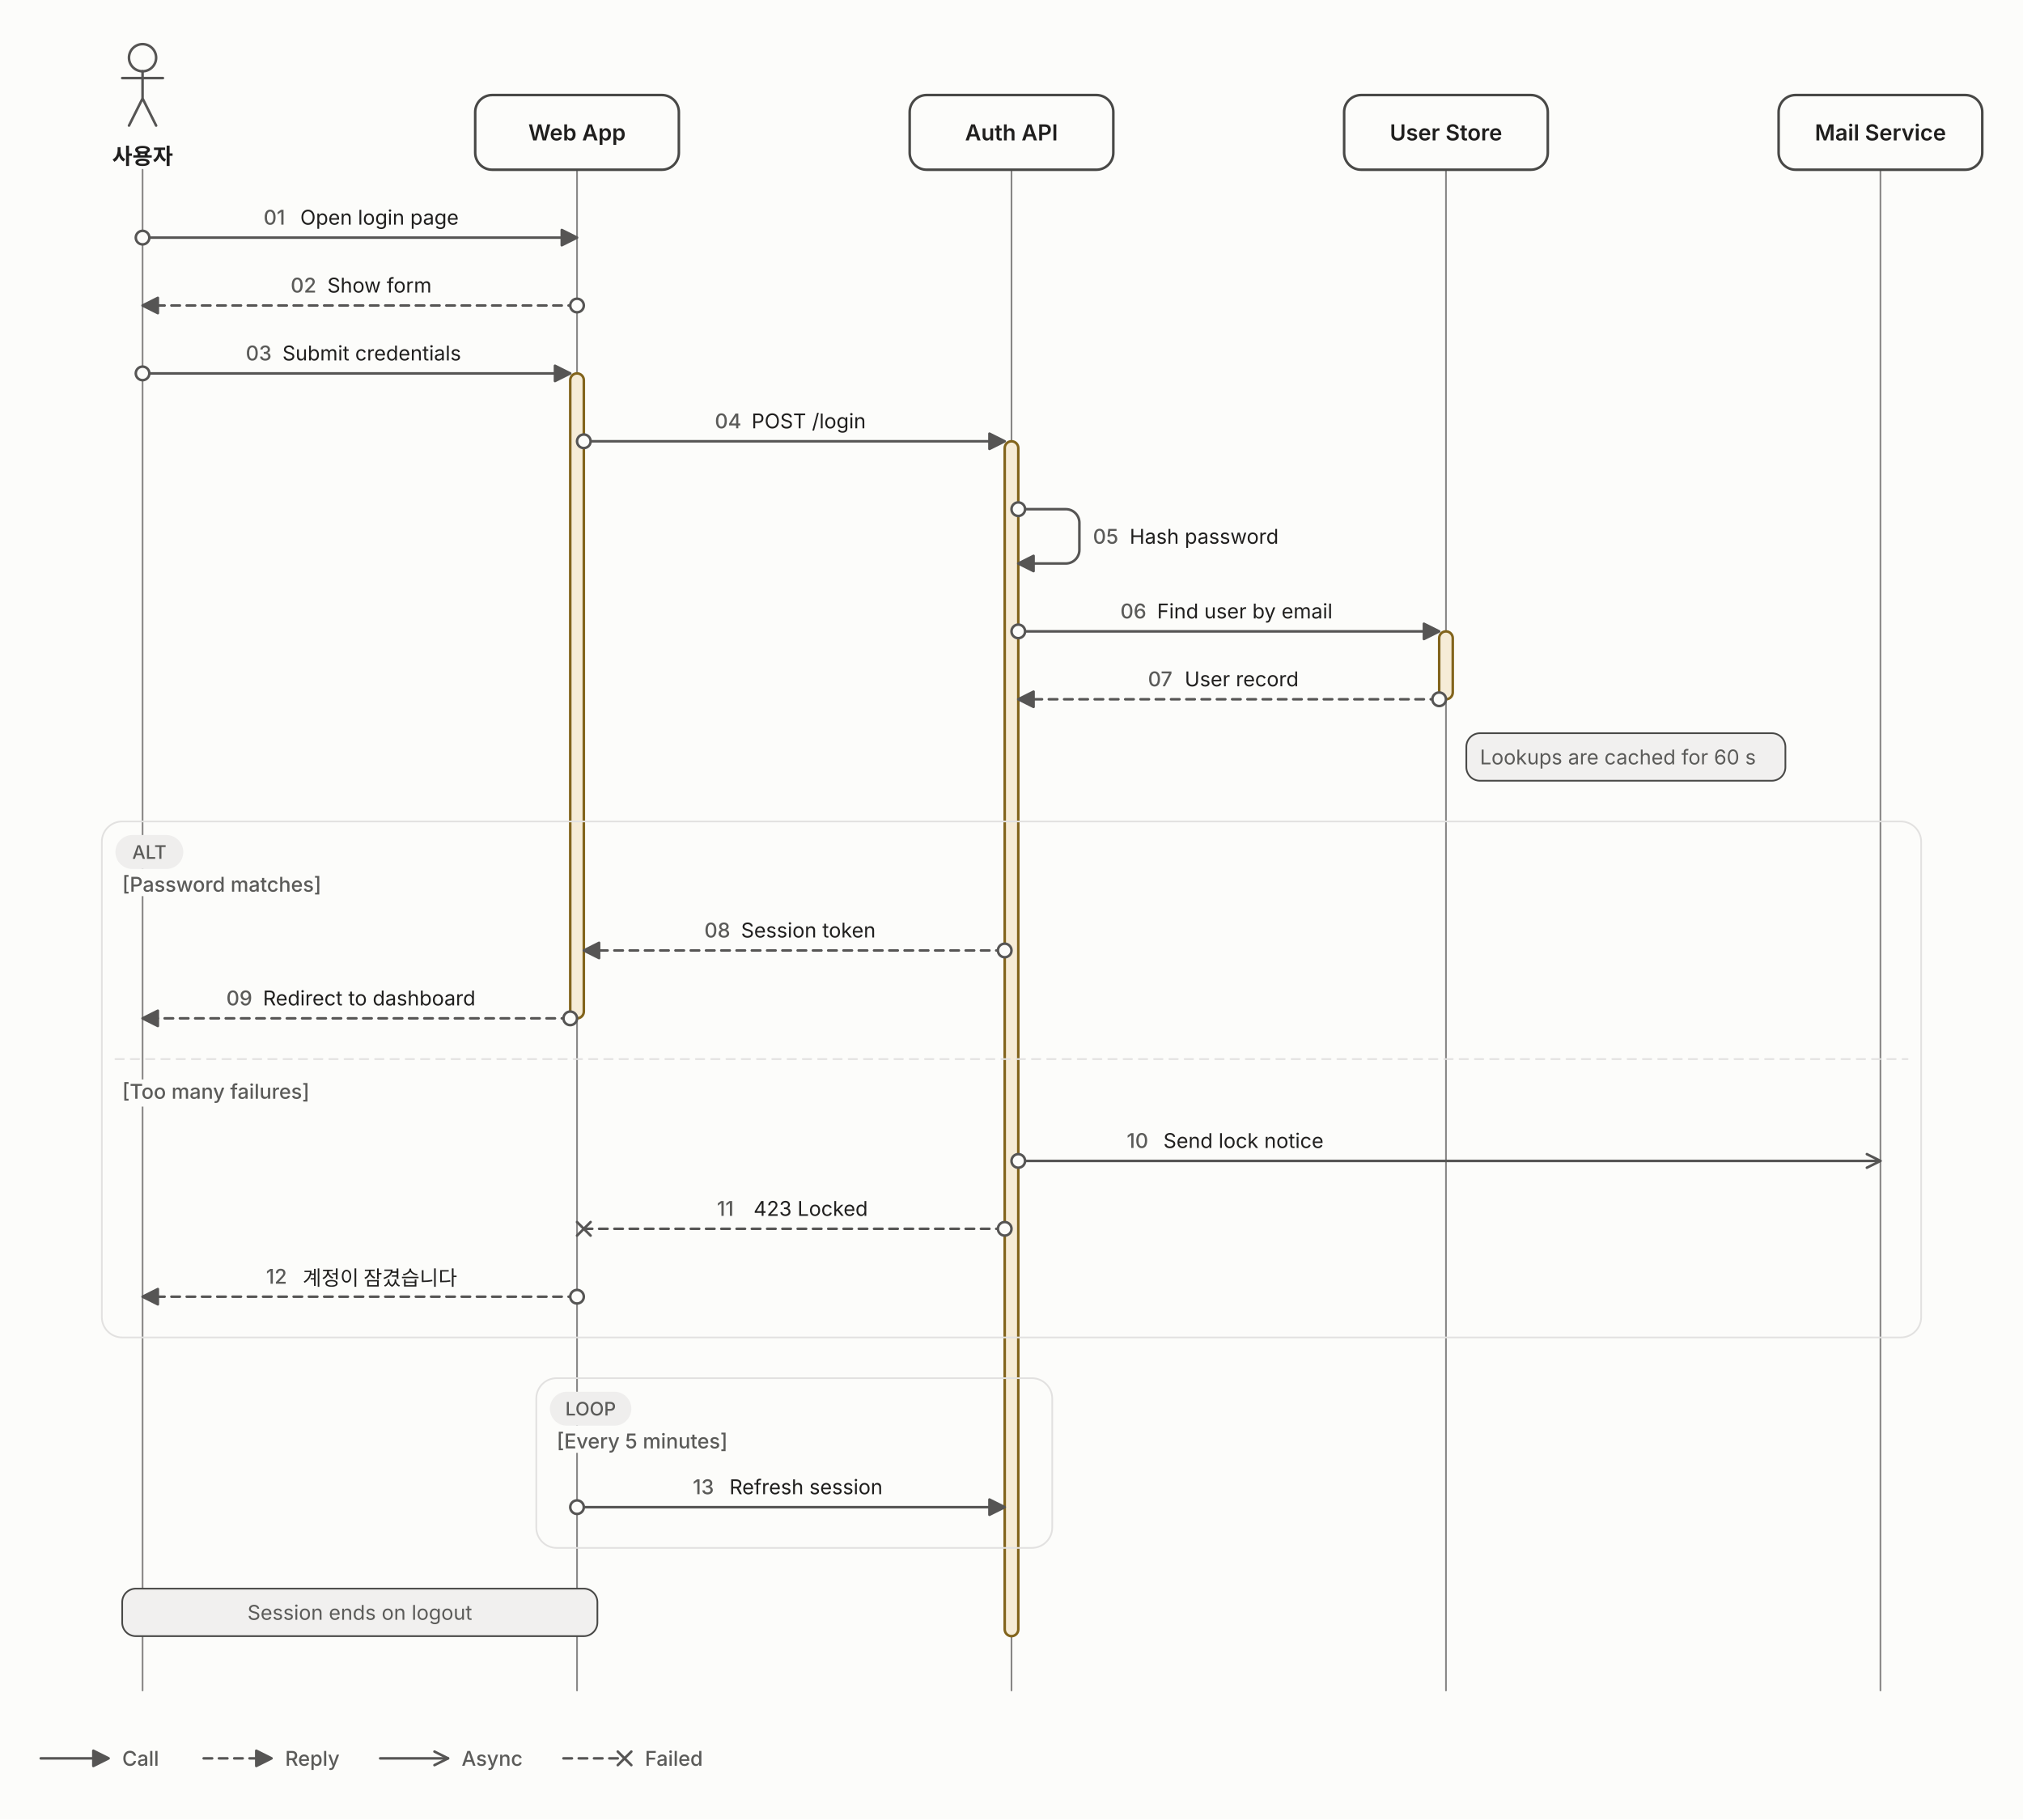
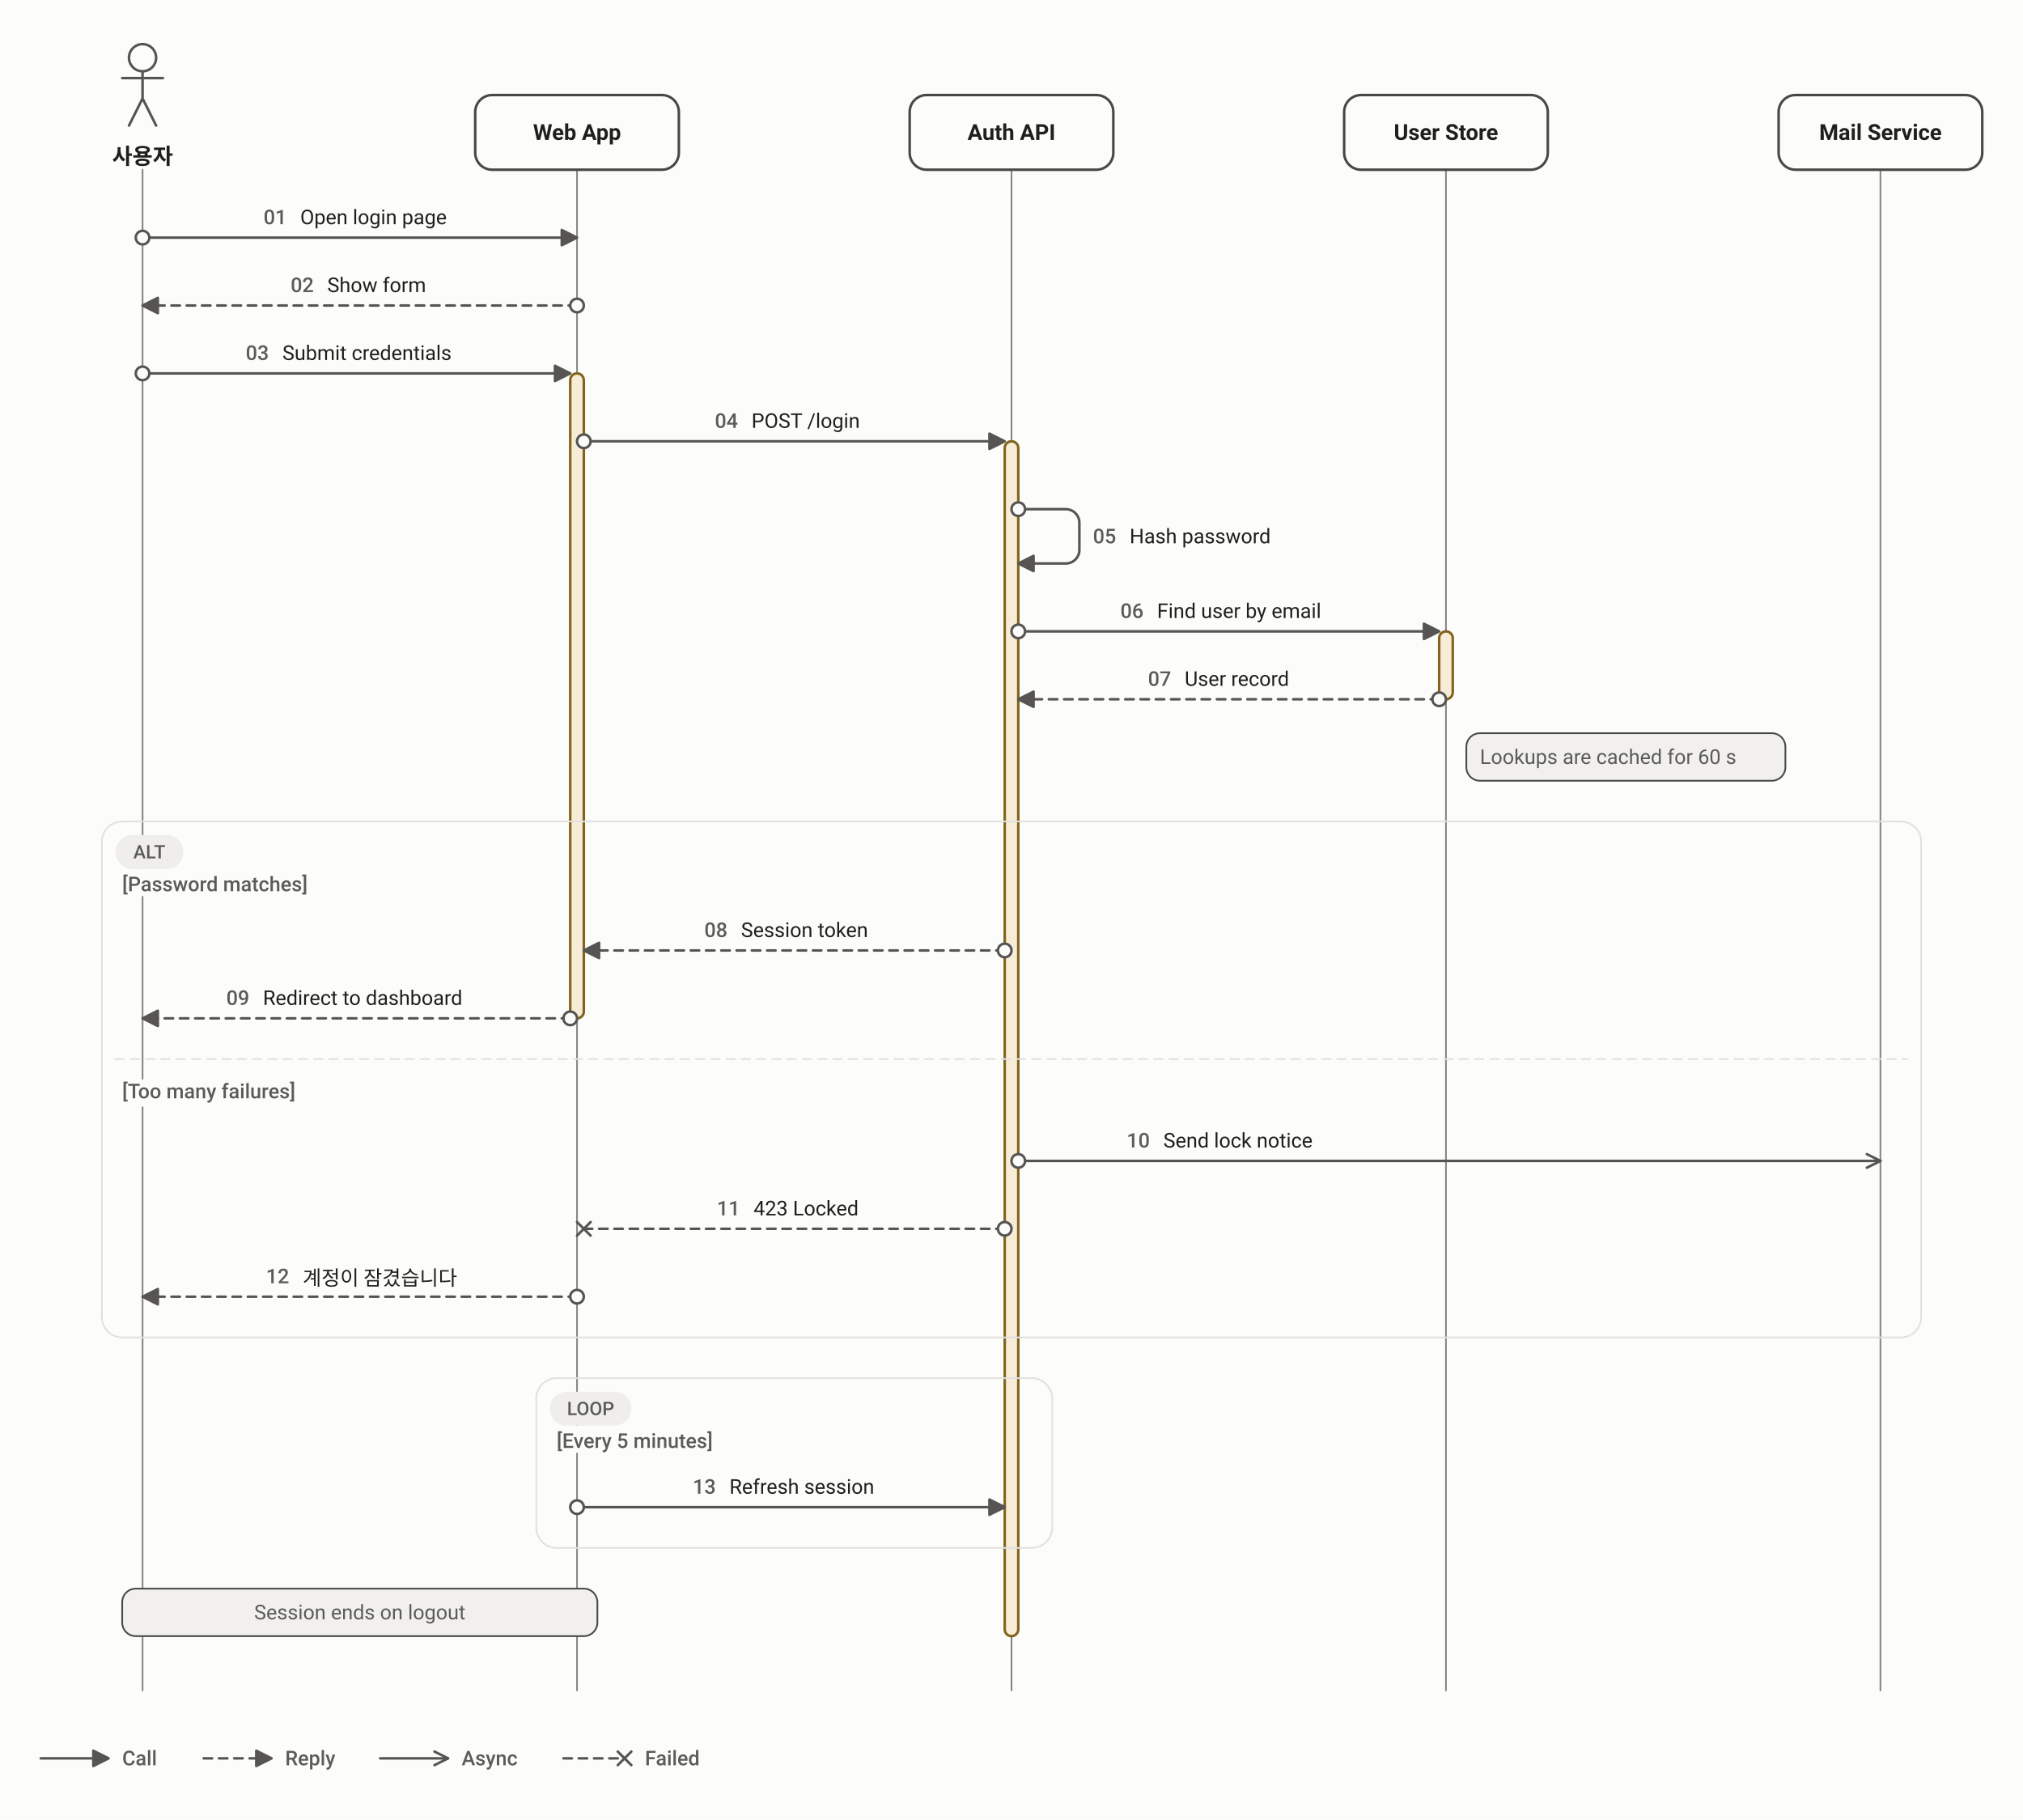
<svg xmlns="http://www.w3.org/2000/svg" class="ursula" data-theme="band" viewBox="0 0 1192 1072" width="1192" height="1072" role="img">
-   <style>.ursula{font-family:'IBM Plex Sans KR', 'Apple SD Gothic Neo', 'Noto Sans KR', -apple-system, sans-serif}
+   <style>.ursula{font-family:-apple-system, BlinkMacSystemFont, 'Segoe UI', Roboto, 'Helvetica Neue', 'Apple SD Gothic Neo', 'Noto Sans KR', 'Malgun Gothic', sans-serif}
.ursula-bg{fill:var(--ursula-surface,#fcfcfa)}
- .ursula-name{font:600 13px 'IBM Plex Sans KR', 'Apple SD Gothic Neo', 'Noto Sans KR', -apple-system, sans-serif;fill:var(--ursula-fg,#201f1e);text-anchor:middle}
- .ursula-sub{font:400 12px 'IBM Plex Sans KR', 'Apple SD Gothic Neo', 'Noto Sans KR', -apple-system, sans-serif;fill:var(--ursula-muted,#5b5b59);text-anchor:middle}
- .ursula-body{font:400 12px 'IBM Plex Sans KR', 'Apple SD Gothic Neo', 'Noto Sans KR', -apple-system, sans-serif;fill:var(--ursula-fg,#201f1e)}
- .ursula-label{font:500 12px 'IBM Plex Sans KR', 'Apple SD Gothic Neo', 'Noto Sans KR', -apple-system, sans-serif;fill:var(--ursula-muted,#5b5b59);text-anchor:middle}
- .ursula-legend{font:500 12px 'IBM Plex Sans KR', 'Apple SD Gothic Neo', 'Noto Sans KR', -apple-system, sans-serif;fill:var(--ursula-muted,#5b5b59)}
- .ursula-tag-text{font:500 11px 'IBM Plex Sans KR', 'Apple SD Gothic Neo', 'Noto Sans KR', -apple-system, sans-serif;fill:var(--ursula-muted,#5b5b59);text-anchor:middle}
+ .ursula-name{font:600 13px -apple-system, BlinkMacSystemFont, 'Segoe UI', Roboto, 'Helvetica Neue', 'Apple SD Gothic Neo', 'Noto Sans KR', 'Malgun Gothic', sans-serif;fill:var(--ursula-fg,#201f1e);text-anchor:middle}
+ .ursula-sub{font:400 12px -apple-system, BlinkMacSystemFont, 'Segoe UI', Roboto, 'Helvetica Neue', 'Apple SD Gothic Neo', 'Noto Sans KR', 'Malgun Gothic', sans-serif;fill:var(--ursula-muted,#5b5b59);text-anchor:middle}
+ .ursula-body{font:400 12px -apple-system, BlinkMacSystemFont, 'Segoe UI', Roboto, 'Helvetica Neue', 'Apple SD Gothic Neo', 'Noto Sans KR', 'Malgun Gothic', sans-serif;fill:var(--ursula-fg,#201f1e)}
+ .ursula-label{font:500 12px -apple-system, BlinkMacSystemFont, 'Segoe UI', Roboto, 'Helvetica Neue', 'Apple SD Gothic Neo', 'Noto Sans KR', 'Malgun Gothic', sans-serif;fill:var(--ursula-muted,#5b5b59);text-anchor:middle}
+ .ursula-legend{font:500 12px -apple-system, BlinkMacSystemFont, 'Segoe UI', Roboto, 'Helvetica Neue', 'Apple SD Gothic Neo', 'Noto Sans KR', 'Malgun Gothic', sans-serif;fill:var(--ursula-muted,#5b5b59)}
+ .ursula-tag-text{font:500 11px -apple-system, BlinkMacSystemFont, 'Segoe UI', Roboto, 'Helvetica Neue', 'Apple SD Gothic Neo', 'Noto Sans KR', 'Malgun Gothic', sans-serif;fill:var(--ursula-muted,#5b5b59);text-anchor:middle}
.ursula-start{text-anchor:start}
.ursula-middle{text-anchor:middle}
.ursula-box{fill:var(--ursula-surface,#fcfcfa);stroke:var(--ursula-border,#484846);stroke-width:1.5;stroke-linejoin:round}
.ursula-active{fill:var(--ursula-accent-tint,#f6ecd7);stroke:var(--ursula-accent,#82641c);stroke-width:1.5}
.ursula-note{fill:var(--ursula-chip-fill,#f1f0ef);stroke:var(--ursula-border,#484846);stroke-width:1}
.ursula-rule{fill:none;stroke:var(--ursula-surface,#fcfcfa);stroke-width:1}
.ursula-tag{fill:var(--ursula-lane,#efeeed)}
.ursula-edge{fill:none;stroke:var(--ursula-line,#565554);stroke-width:1.5;stroke-linecap:round;stroke-linejoin:round}
.ursula-edge--pending{stroke-dasharray:5 4}
.ursula-edge--msg{stroke:var(--ursula-line,#565554)}
.ursula-edge--msg.ursula-edge--pending{stroke-dasharray:5 4}
.ursula-port{display:inline;fill:var(--ursula-surface,#fcfcfa);stroke:var(--ursula-line,#565554);stroke-width:1.5}
.ursula-port--msg{stroke:var(--ursula-line,#565554)}
.ursula-lifeline{fill:none;stroke:var(--ursula-faint,#878685);stroke-width:1;stroke-linecap:round}
.ursula-frame{fill:none;stroke:var(--ursula-hair,#e2e1e0);stroke-width:1}
.ursula-frame-split{fill:none;stroke:var(--ursula-hair,#e2e1e0);stroke-width:1;stroke-dasharray:5 4;stroke-linecap:round}
.ursula-head{stroke-width:1.5;stroke-linejoin:round}
.ursula-head--msg{fill:var(--ursula-line,#565554);stroke:var(--ursula-line,#565554)}
@media (prefers-color-scheme: dark){
- .ursula{font-family:'IBM Plex Sans KR', 'Apple SD Gothic Neo', 'Noto Sans KR', -apple-system, sans-serif}
+ .ursula{font-family:-apple-system, BlinkMacSystemFont, 'Segoe UI', Roboto, 'Helvetica Neue', 'Apple SD Gothic Neo', 'Noto Sans KR', 'Malgun Gothic', sans-serif}
.ursula-bg{fill:var(--ursula-surface,#171614)}
- .ursula-name{font:600 13px 'IBM Plex Sans KR', 'Apple SD Gothic Neo', 'Noto Sans KR', -apple-system, sans-serif;fill:var(--ursula-fg,#efeeec);text-anchor:middle}
- .ursula-sub{font:400 12px 'IBM Plex Sans KR', 'Apple SD Gothic Neo', 'Noto Sans KR', -apple-system, sans-serif;fill:var(--ursula-muted,#b2b1af);text-anchor:middle}
- .ursula-body{font:400 12px 'IBM Plex Sans KR', 'Apple SD Gothic Neo', 'Noto Sans KR', -apple-system, sans-serif;fill:var(--ursula-fg,#efeeec)}
- .ursula-label{font:500 12px 'IBM Plex Sans KR', 'Apple SD Gothic Neo', 'Noto Sans KR', -apple-system, sans-serif;fill:var(--ursula-muted,#b2b1af);text-anchor:middle}
- .ursula-legend{font:500 12px 'IBM Plex Sans KR', 'Apple SD Gothic Neo', 'Noto Sans KR', -apple-system, sans-serif;fill:var(--ursula-muted,#b2b1af)}
- .ursula-tag-text{font:500 11px 'IBM Plex Sans KR', 'Apple SD Gothic Neo', 'Noto Sans KR', -apple-system, sans-serif;fill:var(--ursula-muted,#b2b1af);text-anchor:middle}
+ .ursula-name{font:600 13px -apple-system, BlinkMacSystemFont, 'Segoe UI', Roboto, 'Helvetica Neue', 'Apple SD Gothic Neo', 'Noto Sans KR', 'Malgun Gothic', sans-serif;fill:var(--ursula-fg,#efeeec);text-anchor:middle}
+ .ursula-sub{font:400 12px -apple-system, BlinkMacSystemFont, 'Segoe UI', Roboto, 'Helvetica Neue', 'Apple SD Gothic Neo', 'Noto Sans KR', 'Malgun Gothic', sans-serif;fill:var(--ursula-muted,#b2b1af);text-anchor:middle}
+ .ursula-body{font:400 12px -apple-system, BlinkMacSystemFont, 'Segoe UI', Roboto, 'Helvetica Neue', 'Apple SD Gothic Neo', 'Noto Sans KR', 'Malgun Gothic', sans-serif;fill:var(--ursula-fg,#efeeec)}
+ .ursula-label{font:500 12px -apple-system, BlinkMacSystemFont, 'Segoe UI', Roboto, 'Helvetica Neue', 'Apple SD Gothic Neo', 'Noto Sans KR', 'Malgun Gothic', sans-serif;fill:var(--ursula-muted,#b2b1af);text-anchor:middle}
+ .ursula-legend{font:500 12px -apple-system, BlinkMacSystemFont, 'Segoe UI', Roboto, 'Helvetica Neue', 'Apple SD Gothic Neo', 'Noto Sans KR', 'Malgun Gothic', sans-serif;fill:var(--ursula-muted,#b2b1af)}
+ .ursula-tag-text{font:500 11px -apple-system, BlinkMacSystemFont, 'Segoe UI', Roboto, 'Helvetica Neue', 'Apple SD Gothic Neo', 'Noto Sans KR', 'Malgun Gothic', sans-serif;fill:var(--ursula-muted,#b2b1af);text-anchor:middle}
.ursula-start{text-anchor:start}
.ursula-middle{text-anchor:middle}
.ursula-box{fill:var(--ursula-surface,#171614);stroke:var(--ursula-border,#bebdbb);stroke-width:1.5;stroke-linejoin:round}
.ursula-active{fill:var(--ursula-accent-tint,#372c15);stroke:var(--ursula-accent,#dab975);stroke-width:1.5}
.ursula-note{fill:var(--ursula-chip-fill,#252422);stroke:var(--ursula-border,#bebdbb);stroke-width:1}
.ursula-rule{fill:none;stroke:var(--ursula-surface,#171614);stroke-width:1}
.ursula-tag{fill:var(--ursula-lane,#252422)}
.ursula-edge{fill:none;stroke:var(--ursula-line,#a5a4a2);stroke-width:1.5;stroke-linecap:round;stroke-linejoin:round}
.ursula-edge--pending{stroke-dasharray:5 4}
.ursula-edge--msg{stroke:var(--ursula-line,#a5a4a2)}
.ursula-edge--msg.ursula-edge--pending{stroke-dasharray:5 4}
.ursula-port{display:inline;fill:var(--ursula-surface,#171614);stroke:var(--ursula-line,#a5a4a2);stroke-width:1.5}
.ursula-port--msg{stroke:var(--ursula-line,#a5a4a2)}
.ursula-lifeline{fill:none;stroke:var(--ursula-faint,#757472);stroke-width:1;stroke-linecap:round}
.ursula-frame{fill:none;stroke:var(--ursula-hair,#2c2b2a);stroke-width:1}
.ursula-frame-split{fill:none;stroke:var(--ursula-hair,#2c2b2a);stroke-width:1;stroke-dasharray:5 4;stroke-linecap:round}
.ursula-head{stroke-width:1.5;stroke-linejoin:round}
.ursula-head--msg{fill:var(--ursula-line,#a5a4a2);stroke:var(--ursula-line,#a5a4a2)}
}</style>
  <defs>
    <marker id="ursula-arrow-msg-end" viewBox="0 0 9 9" refX="0" refY="4.5" markerWidth="9" markerHeight="9" markerUnits="userSpaceOnUse" orient="auto" overflow="visible">
      <path class="ursula-head ursula-head--msg" d="M0 0L9 4.5L0 9Z" />
    </marker>
  </defs>
  <rect class="ursula-bg" x="0" y="0" width="1192" height="1072" />
  <path class="ursula-lifeline" d="M84 100 L84 996" data-participant="User" />
  <path class="ursula-lifeline" d="M340 100 L340 996" data-participant="Web" />
  <path class="ursula-lifeline" d="M596 100 L596 996" data-participant="API" />
  <path class="ursula-lifeline" d="M852 100 L852 996" data-participant="DB" />
  <path class="ursula-lifeline" d="M1108 100 L1108 996" data-participant="Mail" />
  <rect class="ursula-active" x="848" y="372" width="8" height="40" rx="4" />
  <rect class="ursula-active" x="336" y="220" width="8" height="380" rx="4" />
  <rect class="ursula-active" x="592" y="260" width="8" height="704" rx="4" />
  <rect class="ursula-bg" x="148" y="120" width="128" height="16" />
  <rect class="ursula-bg" x="164" y="160" width="96" height="16" />
  <rect class="ursula-bg" x="140" y="200" width="144" height="16" />
  <rect class="ursula-bg" x="416" y="240" width="104" height="16" />
  <rect class="ursula-bg" x="640" y="308" width="120" height="16" />
  <rect class="ursula-bg" x="656" y="352" width="136" height="16" />
  <rect class="ursula-bg" x="672" y="392" width="104" height="16" />
  <rect class="ursula-bg" x="408" y="540" width="120" height="16" />
  <rect class="ursula-bg" x="128" y="580" width="168" height="16" />
  <rect class="ursula-bg" x="656" y="664" width="136" height="16" />
  <rect class="ursula-bg" x="416" y="704" width="104" height="16" />
  <rect class="ursula-bg" x="152" y="744" width="120" height="16" />
  <rect class="ursula-bg" x="68" y="512" width="120" height="16" />
  <rect class="ursula-bg" x="68" y="636" width="120" height="16" />
  <rect class="ursula-bg" x="404" y="868" width="128" height="16" />
  <rect class="ursula-bg" x="324" y="840" width="108" height="16" />
  <rect class="ursula-frame" x="316" y="812" width="304" height="100" rx="12" data-block="loop" data-frame="1" />
  <rect class="ursula-frame" x="60" y="484" width="1072" height="304" rx="12" data-block="alt" data-frame="0" />
  <path class="ursula-edge ursula-edge--msg ursula-edge--arrow" d="M84 140 L331 140" marker-end="url(#ursula-arrow-msg-end)" data-message="0" data-from="User" data-to="Web" data-kind="call" />
  <circle class="ursula-port ursula-port--msg" cx="84" cy="140" r="4" />
  <path class="ursula-edge ursula-edge--msg ursula-edge--arrow ursula-edge--pending" d="M340 180 L93 180" marker-end="url(#ursula-arrow-msg-end)" data-message="1" data-from="Web" data-to="User" data-kind="reply" />
  <circle class="ursula-port ursula-port--msg" cx="340" cy="180" r="4" />
  <path class="ursula-edge ursula-edge--msg ursula-edge--arrow" d="M84 220 L327 220" marker-end="url(#ursula-arrow-msg-end)" data-message="2" data-from="User" data-to="Web" data-kind="call" />
  <circle class="ursula-port ursula-port--msg" cx="84" cy="220" r="4" />
  <path class="ursula-edge ursula-edge--msg ursula-edge--arrow" d="M344 260 L583 260" marker-end="url(#ursula-arrow-msg-end)" data-message="3" data-from="Web" data-to="API" data-kind="call" />
  <circle class="ursula-port ursula-port--msg" cx="344" cy="260" r="4" />
  <path class="ursula-edge ursula-edge--msg ursula-edge--arrow" d="M600 300 L628 300 A8 8 0 0 1 636 308 L636 324 A8 8 0 0 1 628 332 L609 332" marker-end="url(#ursula-arrow-msg-end)" data-message="4" data-from="API" data-to="API" data-kind="call" />
  <circle class="ursula-port ursula-port--msg" cx="600" cy="300" r="4" />
  <path class="ursula-edge ursula-edge--msg ursula-edge--arrow" d="M600 372 L839 372" marker-end="url(#ursula-arrow-msg-end)" data-message="5" data-from="API" data-to="DB" data-kind="call" />
  <circle class="ursula-port ursula-port--msg" cx="600" cy="372" r="4" />
  <path class="ursula-edge ursula-edge--msg ursula-edge--arrow ursula-edge--pending" d="M848 412 L609 412" marker-end="url(#ursula-arrow-msg-end)" data-message="6" data-from="DB" data-to="API" data-kind="reply" />
  <circle class="ursula-port ursula-port--msg" cx="848" cy="412" r="4" />
  <path class="ursula-edge ursula-edge--msg ursula-edge--arrow ursula-edge--pending" d="M592 560 L353 560" marker-end="url(#ursula-arrow-msg-end)" data-message="7" data-from="API" data-to="Web" data-kind="reply" />
  <circle class="ursula-port ursula-port--msg" cx="592" cy="560" r="4" />
  <path class="ursula-edge ursula-edge--msg ursula-edge--arrow ursula-edge--pending" d="M336 600 L93 600" marker-end="url(#ursula-arrow-msg-end)" data-message="8" data-from="Web" data-to="User" data-kind="reply" />
  <circle class="ursula-port ursula-port--msg" cx="336" cy="600" r="4" />
  <path class="ursula-edge ursula-edge--msg" d="M600 684 L1108 684" data-message="9" data-from="API" data-to="Mail" data-kind="async" />
  <circle class="ursula-port ursula-port--msg" cx="600" cy="684" r="4" />
  <path class="ursula-edge ursula-edge--msg" d="M1100 680 L1108 684 L1100 688" />
  <path class="ursula-edge ursula-edge--msg ursula-edge--pending" d="M592 724 L344 724" data-message="10" data-from="API" data-to="Web" data-kind="failed" />
  <circle class="ursula-port ursula-port--msg" cx="592" cy="724" r="4" />
  <path class="ursula-edge ursula-edge--msg" d="M340 720 L348 728" />
  <path class="ursula-edge ursula-edge--msg" d="M340 728 L348 720" />
  <path class="ursula-edge ursula-edge--msg ursula-edge--arrow ursula-edge--pending" d="M340 764 L93 764" marker-end="url(#ursula-arrow-msg-end)" data-message="11" data-from="Web" data-to="User" data-kind="reply" />
  <circle class="ursula-port ursula-port--msg" cx="340" cy="764" r="4" />
  <path class="ursula-frame-split" d="M68 624 L1124 624" />
  <path class="ursula-edge ursula-edge--msg ursula-edge--arrow" d="M340 888 L583 888" marker-end="url(#ursula-arrow-msg-end)" data-message="12" data-from="Web" data-to="API" data-kind="call" />
  <circle class="ursula-port ursula-port--msg" cx="340" cy="888" r="4" />
  <circle class="ursula-edge" cx="84" cy="34" r="8" data-participant="User" />
  <path class="ursula-edge" d="M84 42V58M72 46H96M84 58L76 74M84 58L92 74" data-participant="User" />
  <rect class="ursula-box" x="280" y="56" width="120" height="44" rx="10" data-participant="Web" />
  <rect class="ursula-box" x="536" y="56" width="120" height="44" rx="10" data-participant="API" />
  <rect class="ursula-box" x="792" y="56" width="120" height="44" rx="10" data-participant="DB" />
  <rect class="ursula-box" x="1048" y="56" width="120" height="44" rx="10" data-participant="Mail" />
  <rect class="ursula-note" x="864" y="432" width="188" height="28" rx="8" data-note="0" />
  <rect class="ursula-tag" x="68" y="492" width="40" height="20" rx="10" />
  <rect class="ursula-tag" x="324" y="820" width="48" height="20" rx="10" />
  <rect class="ursula-note" x="72" y="936" width="280" height="28" rx="8" data-note="1" />
  <text class="ursula-name ursula-middle" x="84" y="91" dominant-baseline="central">사용자</text>
  <text class="ursula-name ursula-middle" x="340" y="78" dominant-baseline="central">Web App</text>
  <text class="ursula-name ursula-middle" x="596" y="78" dominant-baseline="central">Auth API</text>
  <text class="ursula-name ursula-middle" x="852" y="78" dominant-baseline="central">User Store</text>
  <text class="ursula-name ursula-middle" x="1108" y="78" dominant-baseline="central">Mail Service</text>
  <text class="ursula-label ursula-start" x="155.3" y="128" dominant-baseline="central" data-message="0">01</text>
  <text class="ursula-body ursula-start" x="176.9" y="128" dominant-baseline="central" data-message="0">Open login page</text>
  <text class="ursula-label ursula-start" x="171.26" y="168" dominant-baseline="central" data-message="1">02</text>
  <text class="ursula-body ursula-start" x="192.86" y="168" dominant-baseline="central" data-message="1">Show form</text>
  <text class="ursula-label ursula-start" x="144.8" y="208" dominant-baseline="central" data-message="2">03</text>
  <text class="ursula-body ursula-start" x="166.4" y="208" dominant-baseline="central" data-message="2">Submit credentials</text>
  <text class="ursula-label ursula-start" x="421.2" y="248" dominant-baseline="central" data-message="3">04</text>
  <text class="ursula-body ursula-start" x="442.8" y="248" dominant-baseline="central" data-message="3">POST /login</text>
  <text class="ursula-label ursula-start" x="644" y="316" dominant-baseline="central" data-message="4">05</text>
  <text class="ursula-body ursula-start" x="665.6" y="316" dominant-baseline="central" data-message="4">Hash password</text>
  <text class="ursula-label ursula-start" x="660.16" y="360" dominant-baseline="central" data-message="5">06</text>
  <text class="ursula-body ursula-start" x="681.76" y="360" dominant-baseline="central" data-message="5">Find user by email</text>
  <text class="ursula-label ursula-start" x="676.42" y="400" dominant-baseline="central" data-message="6">07</text>
  <text class="ursula-body ursula-start" x="698.02" y="400" dominant-baseline="central" data-message="6">User record</text>
  <text class="ursula-sub ursula-start" x="872" y="446" dominant-baseline="central">Lookups are cached for 60 s</text>
  <text class="ursula-label ursula-start" x="415.02" y="548" dominant-baseline="central" data-message="7">08</text>
  <text class="ursula-body ursula-start" x="436.62" y="548" dominant-baseline="central" data-message="7">Session token</text>
  <text class="ursula-label ursula-start" x="133.34" y="588" dominant-baseline="central" data-message="8">09</text>
  <text class="ursula-body ursula-start" x="154.94" y="588" dominant-baseline="central" data-message="8">Redirect to dashboard</text>
  <text class="ursula-label ursula-start" x="663.88" y="672" dominant-baseline="central" data-message="9">10</text>
  <text class="ursula-body ursula-start" x="685.48" y="672" dominant-baseline="central" data-message="9">Send lock notice</text>
  <text class="ursula-label ursula-start" x="422.4" y="712" dominant-baseline="central" data-message="10">11</text>
  <text class="ursula-body ursula-start" x="444" y="712" dominant-baseline="central" data-message="10">423 Locked</text>
  <text class="ursula-label ursula-start" x="156.74" y="752" dominant-baseline="central" data-message="11">12</text>
  <text class="ursula-body ursula-start" x="178.34" y="752" dominant-baseline="central" data-message="11">계정이 잠겼습니다</text>
  <text class="ursula-tag-text ursula-middle" x="88" y="502" dominant-baseline="central">ALT</text>
  <text class="ursula-label ursula-start" x="72" y="521" dominant-baseline="central">[Password matches]</text>
  <text class="ursula-label ursula-start" x="72" y="643" dominant-baseline="central">[Too many failures]</text>
  <text class="ursula-label ursula-start" x="408.18" y="876" dominant-baseline="central" data-message="12">13</text>
  <text class="ursula-body ursula-start" x="429.78" y="876" dominant-baseline="central" data-message="12">Refresh session</text>
  <text class="ursula-tag-text ursula-middle" x="348" y="830" dominant-baseline="central">LOOP</text>
  <text class="ursula-label ursula-start" x="328" y="849" dominant-baseline="central">[Every 5 minutes]</text>
  <text class="ursula-sub ursula-middle" x="212" y="950" dominant-baseline="central">Session ends on logout</text>
  <path class="ursula-rule" d="M24 1012 L1168 1012" />
  <path class="ursula-edge ursula-edge--msg ursula-edge--arrow" d="M24 1036 L55 1036" marker-end="url(#ursula-arrow-msg-end)" />
  <text class="ursula-legend ursula-start" x="72" y="1036" dominant-baseline="central">Call</text>
  <path class="ursula-edge ursula-edge--msg ursula-edge--arrow ursula-edge--pending" d="M120 1036 L151 1036" marker-end="url(#ursula-arrow-msg-end)" />
  <text class="ursula-legend ursula-start" x="168" y="1036" dominant-baseline="central">Reply</text>
  <path class="ursula-edge ursula-edge--msg" d="M224 1036 L264 1036" />
  <path class="ursula-edge ursula-edge--msg" d="M256 1032 L264 1036 L256 1040" />
  <text class="ursula-legend ursula-start" x="272" y="1036" dominant-baseline="central">Async</text>
  <path class="ursula-edge ursula-edge--msg ursula-edge--pending" d="M332 1036 L368 1036" />
  <path class="ursula-edge ursula-edge--msg" d="M364 1032 L372 1040" />
  <path class="ursula-edge ursula-edge--msg" d="M364 1040 L372 1032" />
  <text class="ursula-legend ursula-start" x="380" y="1036" dominant-baseline="central">Failed</text>
</svg>
